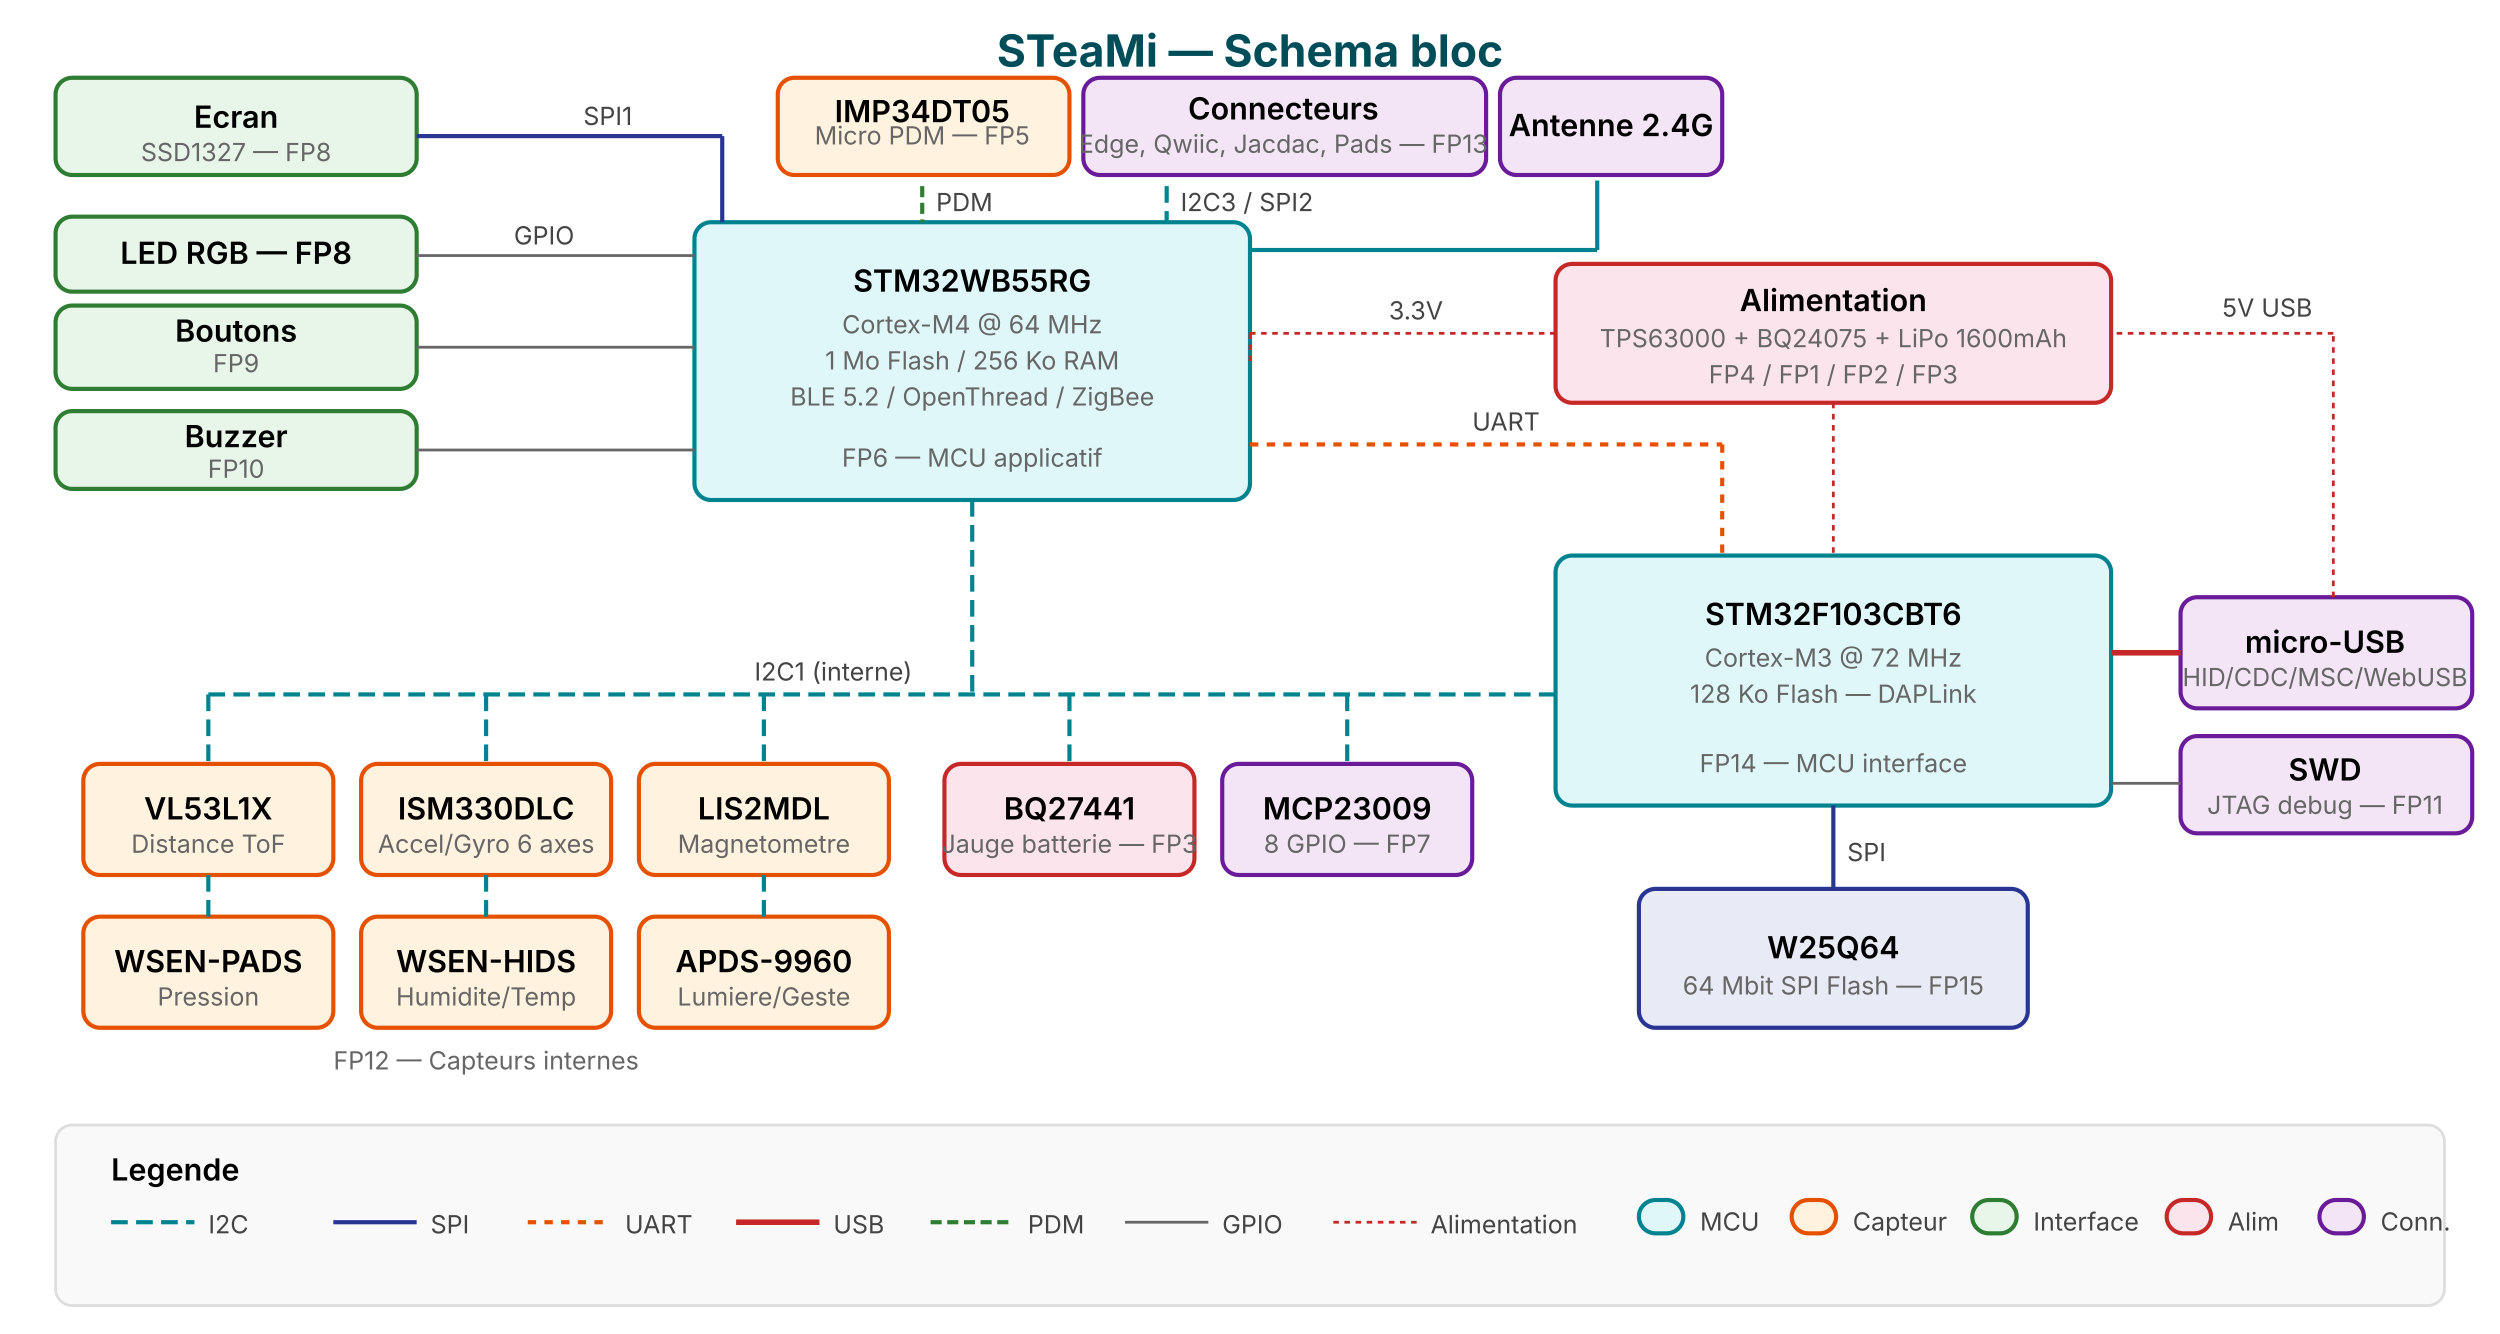
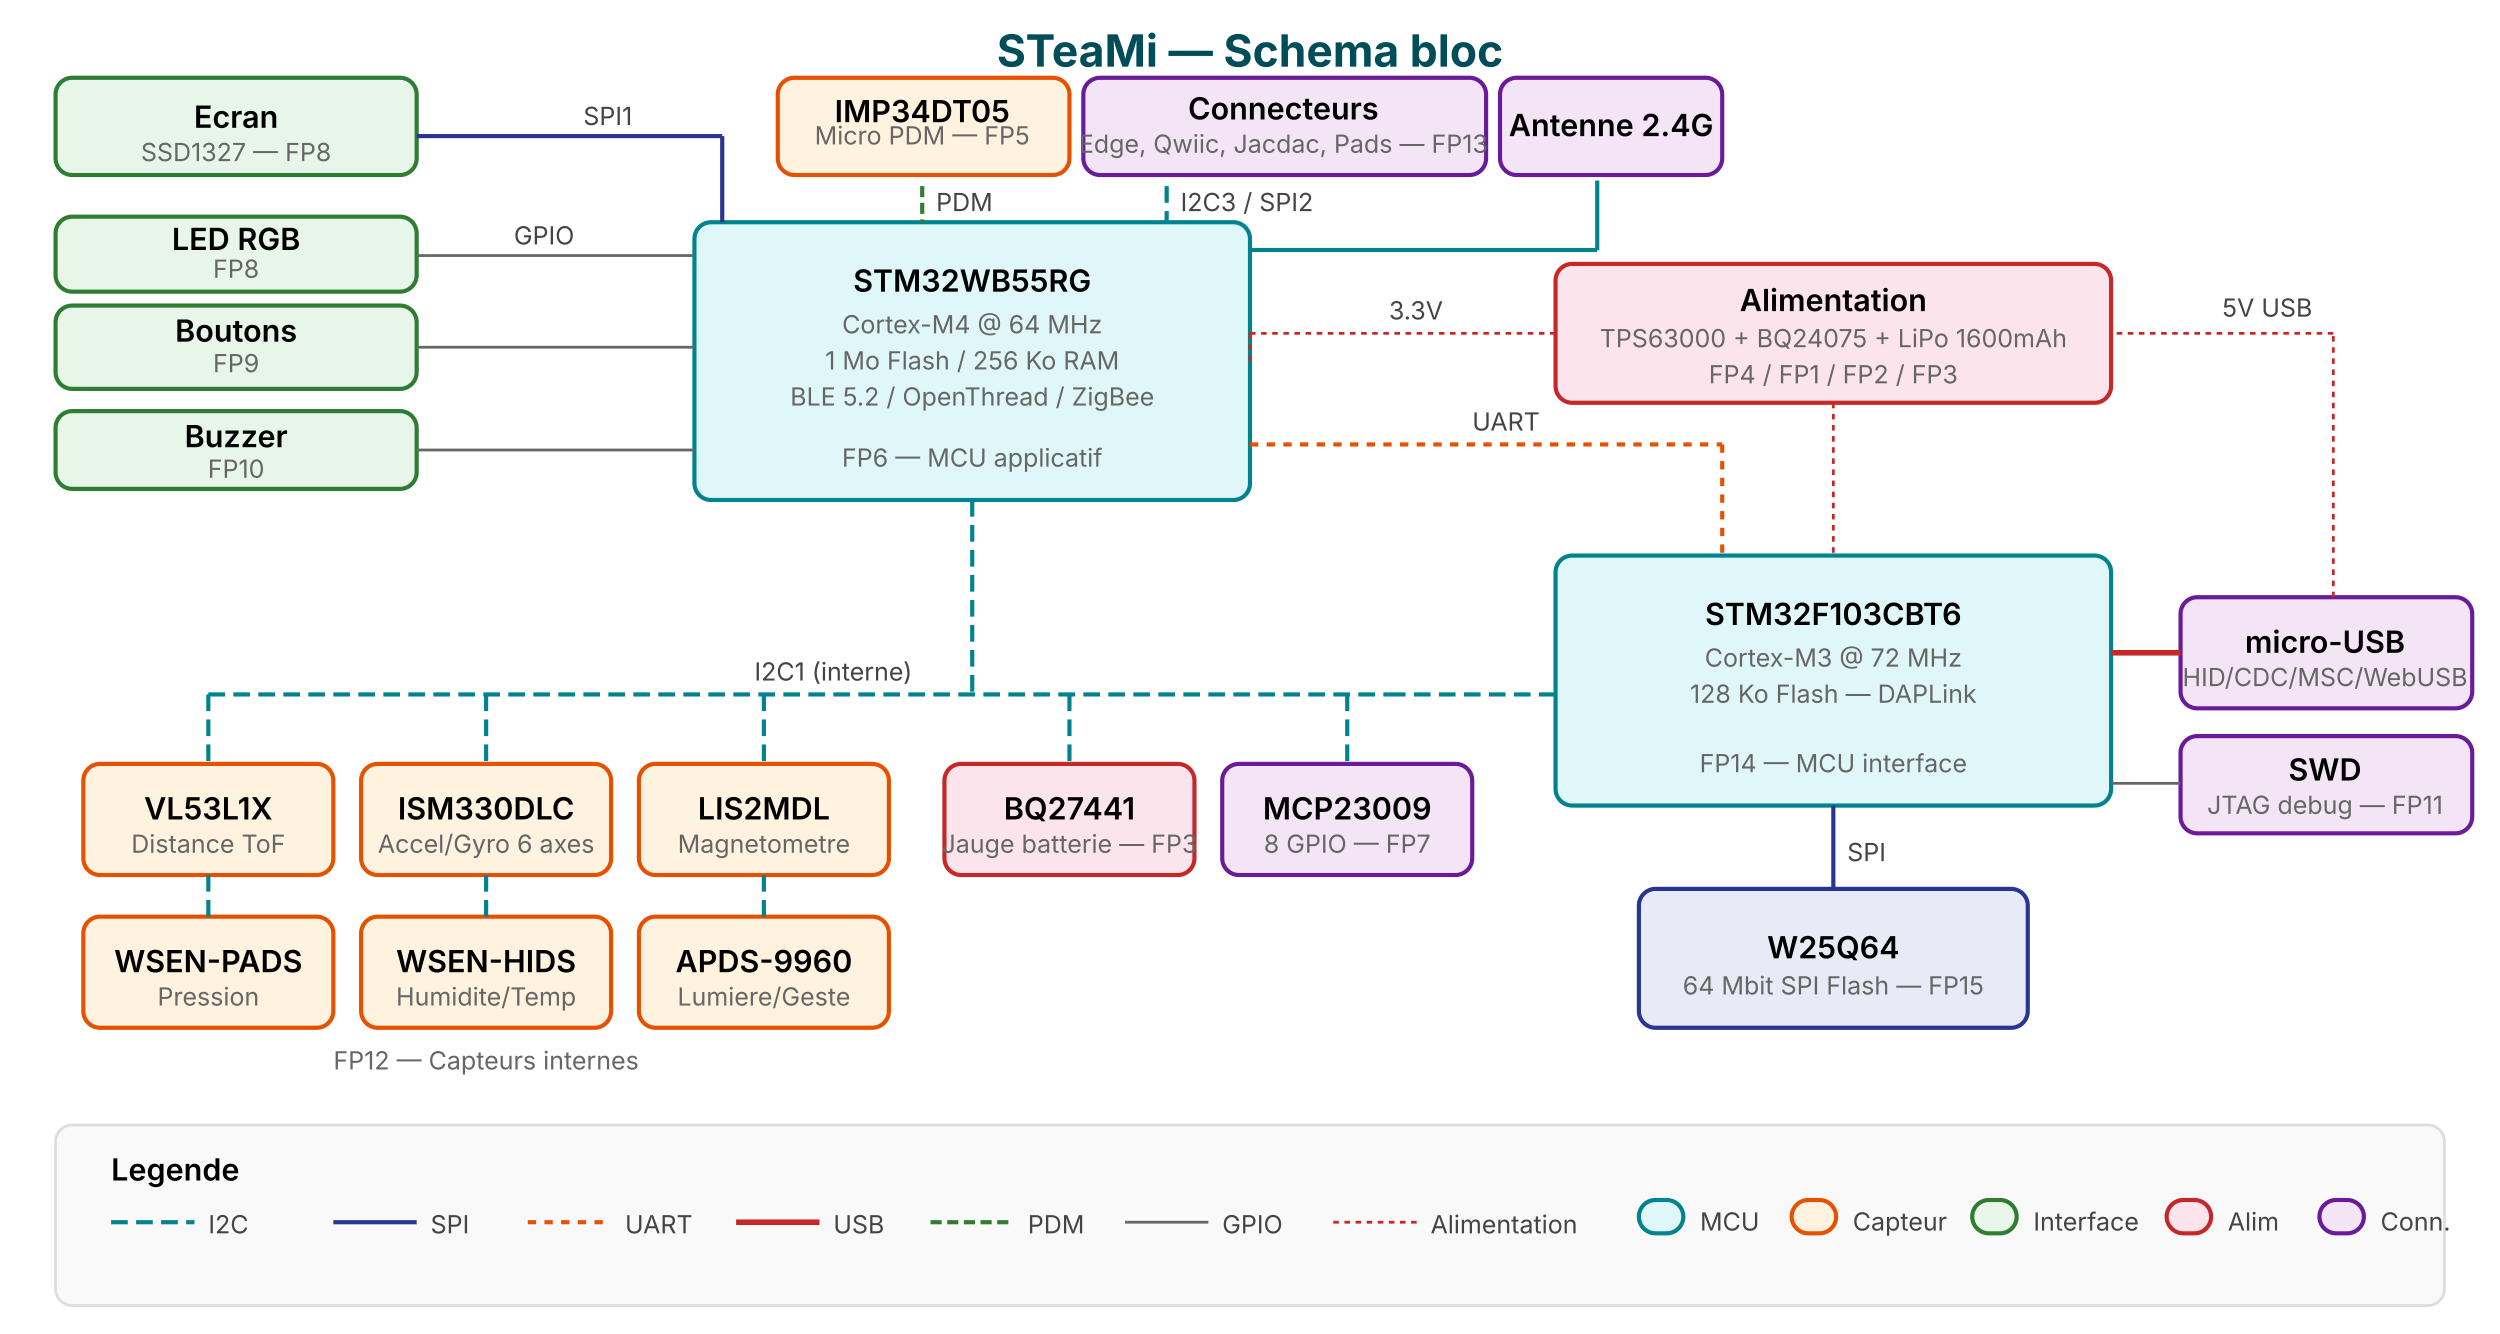
<svg xmlns="http://www.w3.org/2000/svg" viewBox="0 0 900 480" font-family="Inter, -apple-system, sans-serif" font-size="11">
  <defs>
    <style>
      .box { rx: 6; ry: 6; stroke-width: 1.5; }
      .mcu { fill: #e0f7fa; stroke: #00838f; }
      .sensor { fill: #fff3e0; stroke: #e65100; }
      .power { fill: #fce4ec; stroke: #c62828; }
      .ui { fill: #e8f5e9; stroke: #2e7d32; }
      .conn { fill: #f3e5f5; stroke: #6a1b9a; }
      .flash { fill: #e8eaf6; stroke: #283593; }
      .label { font-weight: 600; font-size: 11px; }
      .sublabel { font-size: 9px; fill: #666; }
      .bus { stroke-width: 1.5; fill: none; }
      .bus-i2c { stroke: #00838f; stroke-dasharray: 6,3; }
      .bus-spi { stroke: #283593; }
      .bus-uart { stroke: #e65100; stroke-dasharray: 3,3; }
      .bus-usb { stroke: #c62828; stroke-width: 2; }
      .bus-pwr { stroke: #c62828; stroke-width: 1; stroke-dasharray: 2,2; }
      .bus-pdm { stroke: #2e7d32; stroke-dasharray: 4,2; }
      .bus-gpio { stroke: #666; stroke-width: 1; }
      .title { font-size: 16px; font-weight: 700; fill: #004d5a; }
      .legend-text { font-size: 9px; fill: #444; }
    </style>
  </defs>
  <text x="450" y="24" text-anchor="middle" class="title">STeaMi — Schema bloc</text>
  <rect x="250" y="80" width="200" height="100" class="box mcu" />
  <text x="350" y="105" text-anchor="middle" class="label">STM32WB55RG</text>
  <text x="350" y="120" text-anchor="middle" class="sublabel">Cortex-M4 @ 64 MHz</text>
  <text x="350" y="133" text-anchor="middle" class="sublabel">1 Mo Flash / 256 Ko RAM</text>
  <text x="350" y="146" text-anchor="middle" class="sublabel">BLE 5.2 / OpenThread / ZigBee</text>
  <text x="350" y="168" text-anchor="middle" class="sublabel" fill="#00838f">FP6 — MCU applicatif</text>
  <rect x="540" y="28" width="80" height="35" class="box conn" />
  <text x="580" y="49" text-anchor="middle" class="label" font-size="9">Antenne 2.4G</text>
  <line x1="450" y1="90" x2="575" y2="90" class="bus" stroke="#00838f" stroke-width="1.5" />
  <line x1="575" y1="90" x2="575" y2="65" class="bus" stroke="#00838f" stroke-width="1.5" />
  <rect x="560" y="200" width="200" height="90" class="box mcu" />
  <text x="660" y="225" text-anchor="middle" class="label">STM32F103CBT6</text>
  <text x="660" y="240" text-anchor="middle" class="sublabel">Cortex-M3 @ 72 MHz</text>
  <text x="660" y="253" text-anchor="middle" class="sublabel">128 Ko Flash — DAPLink</text>
  <text x="660" y="278" text-anchor="middle" class="sublabel" fill="#00838f">FP14 — MCU interface</text>
  <rect x="785" y="215" width="105" height="40" class="box conn" />
  <text x="837" y="235" text-anchor="middle" class="label" font-size="9">micro-USB</text>
  <text x="837" y="247" text-anchor="middle" class="sublabel">HID/CDC/MSC/WebUSB</text>
  <line x1="760" y1="235" x2="785" y2="235" class="bus bus-usb" />
  <line x1="450" y1="160" x2="620" y2="160" class="bus bus-uart" />
  <line x1="620" y1="160" x2="620" y2="200" class="bus bus-uart" />
  <text x="530" y="155" class="legend-text" fill="#e65100">UART</text>
  <rect x="590" y="320" width="140" height="50" class="box flash" />
  <text x="660" y="345" text-anchor="middle" class="label">W25Q64</text>
  <text x="660" y="358" text-anchor="middle" class="sublabel">64 Mbit SPI Flash — FP15</text>
  <line x1="660" y1="290" x2="660" y2="320" class="bus bus-spi" />
  <text x="665" y="310" class="legend-text" fill="#283593">SPI</text>
  <line x1="75" y1="250" x2="500" y2="250" class="bus bus-i2c" />
  <text x="300" y="245" text-anchor="middle" class="legend-text" fill="#00838f">I2C1 (interne)</text>
  <line x1="350" y1="180" x2="350" y2="250" class="bus bus-i2c" />
  <line x1="560" y1="250" x2="500" y2="250" class="bus bus-i2c" />
  <rect x="30" y="275" width="90" height="40" class="box sensor" />
  <text x="75" y="295" text-anchor="middle" class="label" font-size="9">VL53L1X</text>
  <text x="75" y="307" text-anchor="middle" class="sublabel">Distance ToF</text>
  <line x1="75" y1="250" x2="75" y2="275" class="bus bus-i2c" />
  <rect x="130" y="275" width="90" height="40" class="box sensor" />
  <text x="175" y="295" text-anchor="middle" class="label" font-size="9">ISM330DLC</text>
  <text x="175" y="307" text-anchor="middle" class="sublabel">Accel/Gyro 6 axes</text>
  <line x1="175" y1="250" x2="175" y2="275" class="bus bus-i2c" />
  <rect x="230" y="275" width="90" height="40" class="box sensor" />
  <text x="275" y="295" text-anchor="middle" class="label" font-size="9">LIS2MDL</text>
  <text x="275" y="307" text-anchor="middle" class="sublabel">Magnetometre</text>
  <line x1="275" y1="250" x2="275" y2="275" class="bus bus-i2c" />
  <rect x="30" y="330" width="90" height="40" class="box sensor" />
  <text x="75" y="350" text-anchor="middle" class="label" font-size="9">WSEN-PADS</text>
  <text x="75" y="362" text-anchor="middle" class="sublabel">Pression</text>
  <line x1="75" y1="315" x2="75" y2="330" class="bus bus-i2c" />
  <rect x="130" y="330" width="90" height="40" class="box sensor" />
  <text x="175" y="350" text-anchor="middle" class="label" font-size="9">WSEN-HIDS</text>
  <text x="175" y="362" text-anchor="middle" class="sublabel">Humidite/Temp</text>
  <line x1="175" y1="315" x2="175" y2="330" class="bus bus-i2c" />
  <rect x="230" y="330" width="90" height="40" class="box sensor" />
  <text x="275" y="350" text-anchor="middle" class="label" font-size="9">APDS-9960</text>
  <text x="275" y="362" text-anchor="middle" class="sublabel">Lumiere/Geste</text>
  <line x1="275" y1="315" x2="275" y2="330" class="bus bus-i2c" />
  <rect x="340" y="275" width="90" height="40" class="box power" />
  <text x="385" y="295" text-anchor="middle" class="label" font-size="9">BQ27441</text>
  <text x="385" y="307" text-anchor="middle" class="sublabel">Jauge batterie — FP3</text>
  <line x1="385" y1="250" x2="385" y2="275" class="bus bus-i2c" />
  <rect x="440" y="275" width="90" height="40" class="box conn" />
  <text x="485" y="295" text-anchor="middle" class="label" font-size="9">MCP23009</text>
  <text x="485" y="307" text-anchor="middle" class="sublabel">8 GPIO — FP7</text>
  <line x1="485" y1="250" x2="485" y2="275" class="bus bus-i2c" />
  <text x="175" y="385" text-anchor="middle" class="sublabel" fill="#e65100">FP12 — Capteurs internes</text>
  <rect x="280" y="28" width="105" height="35" class="box sensor" />
  <text x="332" y="44" text-anchor="middle" class="label" font-size="9">IMP34DT05</text>
  <text x="332" y="52" text-anchor="middle" class="sublabel">Micro PDM — FP5</text>
  <line x1="332" y1="67" x2="332" y2="80" class="bus bus-pdm" />
  <text x="337" y="76" class="legend-text" fill="#2e7d32">PDM</text>
  <rect x="20" y="28" width="130" height="35" class="box ui" />
  <text x="85" y="46" text-anchor="middle" class="label" font-size="10">Ecran</text>
  <text x="85" y="58" text-anchor="middle" class="sublabel">SSD1327 — FP8</text>
  <line x1="150" y1="49" x2="260" y2="49" class="bus bus-spi" />
  <line x1="260" y1="49" x2="260" y2="80" class="bus bus-spi" />
  <text x="210" y="45" class="legend-text" fill="#283593">SPI1</text>
  <rect x="20" y="78" width="130" height="27" class="box ui" />
-   <text x="85" y="95" text-anchor="middle" class="label" font-size="9">LED RGB — FP8</text>
+   <text x="85" y="90" text-anchor="middle" class="label" font-size="9">LED RGB</text>
+   <text x="85" y="100" text-anchor="middle" class="sublabel">FP8</text>
  <line x1="150" y1="92" x2="250" y2="92" class="bus bus-gpio" />
  <text x="185" y="88" class="legend-text" fill="#666">GPIO</text>
  <rect x="20" y="110" width="130" height="30" class="box ui" />
  <text x="85" y="123" text-anchor="middle" class="label" font-size="9">Boutons</text>
  <text x="85" y="134" text-anchor="middle" class="sublabel">FP9</text>
  <line x1="150" y1="125" x2="250" y2="125" class="bus bus-gpio" />
  <rect x="20" y="148" width="130" height="28" class="box ui" />
  <text x="85" y="161" text-anchor="middle" class="label" font-size="9">Buzzer</text>
  <text x="85" y="172" text-anchor="middle" class="sublabel">FP10</text>
  <line x1="150" y1="162" x2="250" y2="162" class="bus bus-gpio" />
  <rect x="560" y="95" width="200" height="50" class="box power" />
  <text x="660" y="112" text-anchor="middle" class="label" font-size="10">Alimentation</text>
  <text x="660" y="125" text-anchor="middle" class="sublabel">TPS63000 + BQ24075 + LiPo 1600mAh</text>
  <text x="660" y="138" text-anchor="middle" class="sublabel" fill="#c62828">FP4 / FP1 / FP2 / FP3</text>
  <line x1="660" y1="145" x2="660" y2="200" class="bus bus-pwr" stroke-dasharray="2,4" />
  <line x1="560" y1="120" x2="450" y2="120" class="bus bus-pwr" />
  <line x1="450" y1="120" x2="450" y2="130" class="bus bus-pwr" />
  <text x="500" y="115" class="legend-text" fill="#c62828">3.3V</text>
  <line x1="840" y1="215" x2="840" y2="120" class="bus bus-pwr" />
  <line x1="840" y1="120" x2="760" y2="120" class="bus bus-pwr" />
  <text x="800" y="114" class="legend-text" fill="#c62828">5V USB</text>
  <rect x="390" y="28" width="145" height="35" class="box conn" />
  <text x="462" y="43" text-anchor="middle" class="label" font-size="9">Connecteurs</text>
  <text x="462" y="55" text-anchor="middle" class="sublabel">Edge, Qwiic, Jacdac, Pads — FP13</text>
  <line x1="420" y1="67" x2="420" y2="80" class="bus bus-i2c" stroke="#6a1b9a" />
  <text x="425" y="76" class="legend-text" fill="#6a1b9a">I2C3 / SPI2</text>
  <rect x="785" y="265" width="105" height="35" class="box conn" />
  <text x="837" y="281" text-anchor="middle" class="label" font-size="9">SWD</text>
  <text x="837" y="293" text-anchor="middle" class="sublabel">JTAG debug — FP11</text>
  <line x1="760" y1="282" x2="785" y2="282" class="bus bus-gpio" />
  <rect x="20" y="405" width="860" height="65" rx="6" fill="#f9f9f9" stroke="#ddd" />
  <text x="40" y="425" class="label" font-size="10">Legende</text>
  <line x1="40" y1="440" x2="70" y2="440" class="bus bus-i2c" />
  <text x="75" y="444" class="legend-text">I2C</text>
  <line x1="120" y1="440" x2="150" y2="440" class="bus bus-spi" />
  <text x="155" y="444" class="legend-text">SPI</text>
  <line x1="190" y1="440" x2="220" y2="440" class="bus bus-uart" />
  <text x="225" y="444" class="legend-text">UART</text>
  <line x1="265" y1="440" x2="295" y2="440" class="bus bus-usb" />
  <text x="300" y="444" class="legend-text">USB</text>
  <line x1="335" y1="440" x2="365" y2="440" class="bus bus-pdm" />
  <text x="370" y="444" class="legend-text">PDM</text>
  <line x1="405" y1="440" x2="435" y2="440" class="bus bus-gpio" />
  <text x="440" y="444" class="legend-text">GPIO</text>
  <line x1="480" y1="440" x2="510" y2="440" class="bus bus-pwr" />
  <text x="515" y="444" class="legend-text">Alimentation</text>
  <rect x="590" y="432" width="16" height="12" class="box mcu" />
  <text x="612" y="443" class="legend-text">MCU</text>
  <rect x="645" y="432" width="16" height="12" class="box sensor" />
  <text x="667" y="443" class="legend-text">Capteur</text>
  <rect x="710" y="432" width="16" height="12" class="box ui" />
  <text x="732" y="443" class="legend-text">Interface</text>
  <rect x="780" y="432" width="16" height="12" class="box power" />
  <text x="802" y="443" class="legend-text">Alim</text>
  <rect x="835" y="432" width="16" height="12" class="box conn" />
  <text x="857" y="443" class="legend-text">Conn.</text>
</svg>
